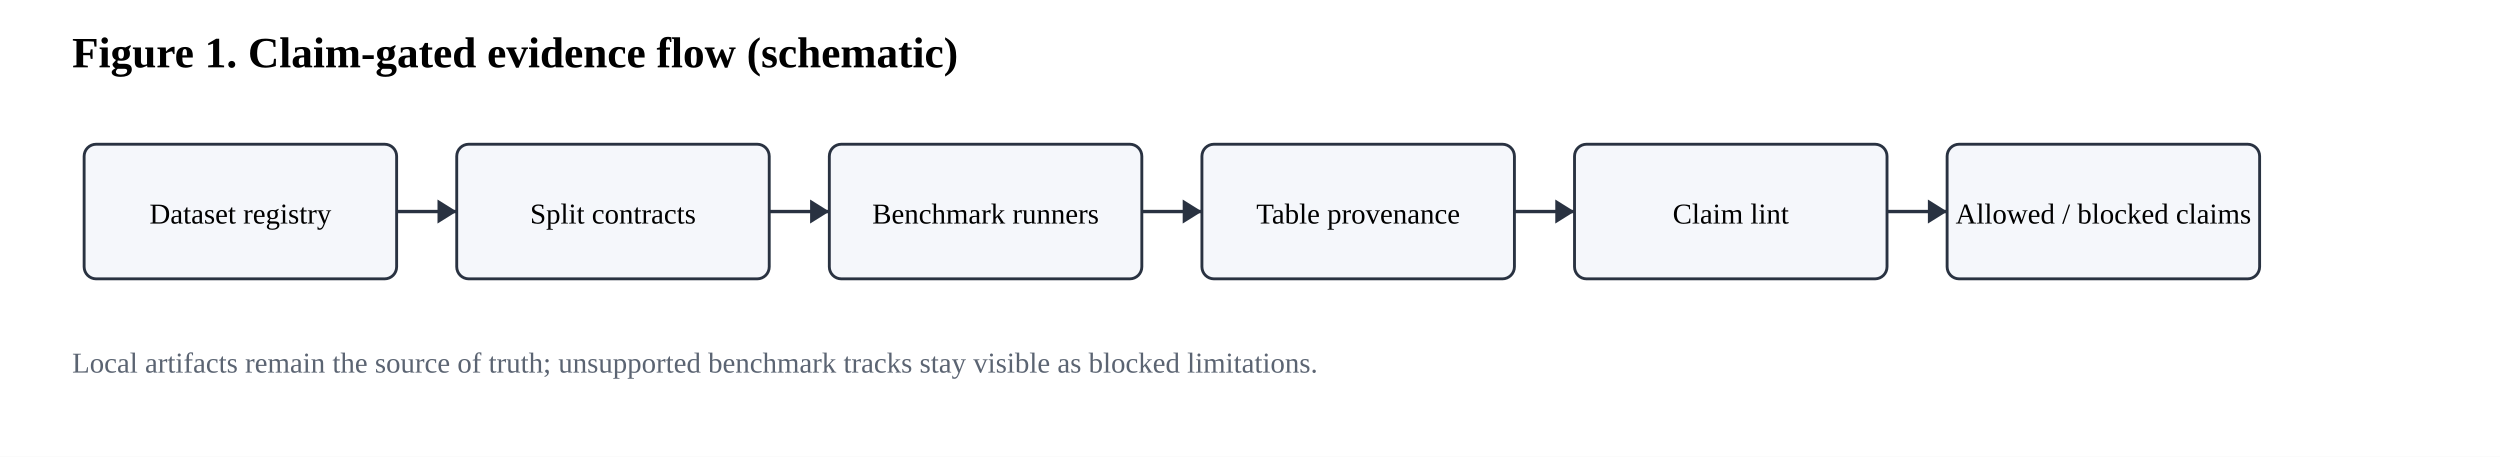
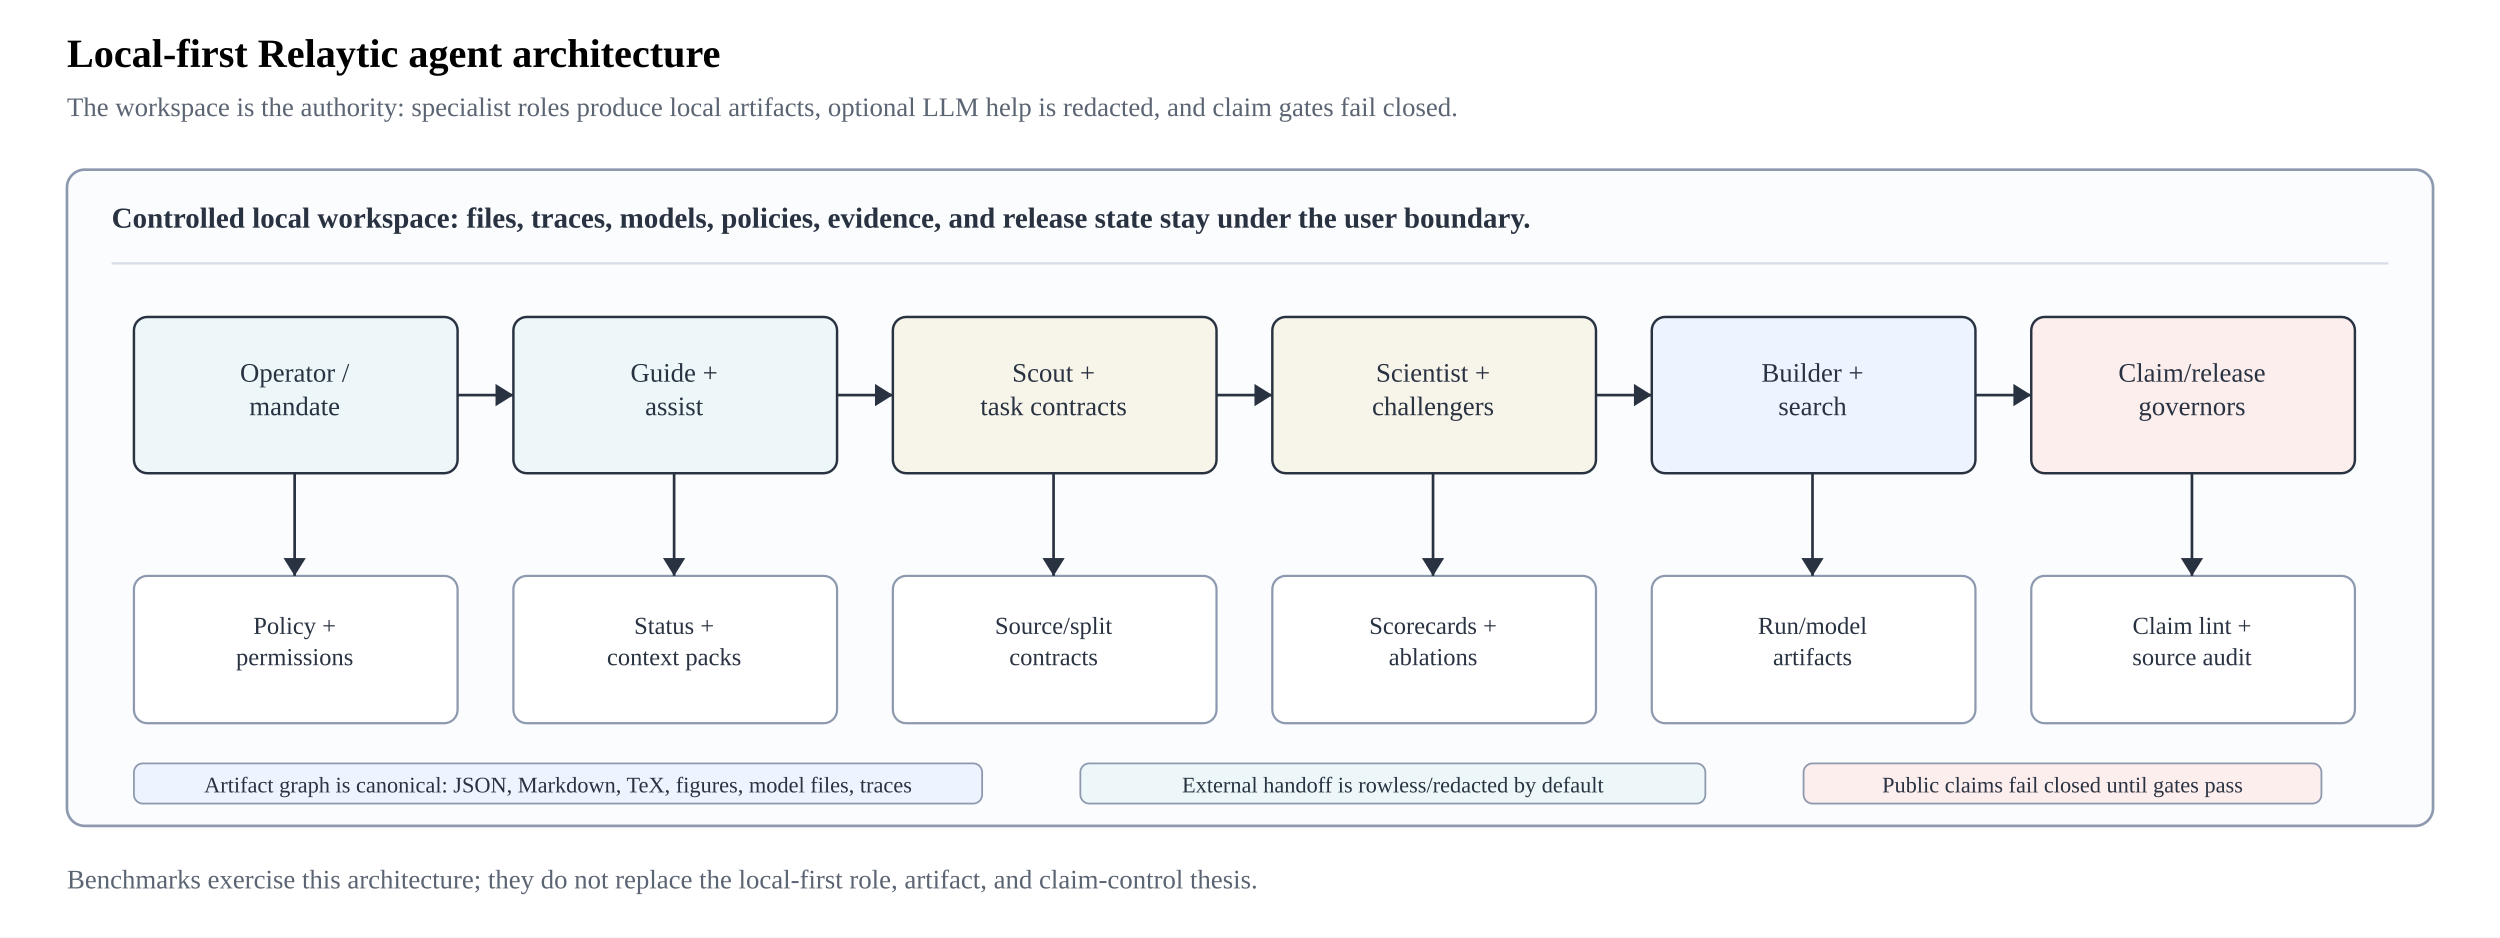
- <svg xmlns="http://www.w3.org/2000/svg" width="1040" height="190" viewBox="0 0 1040 190" role="img">
+ <svg xmlns="http://www.w3.org/2000/svg" width="1120" height="420" viewBox="0 0 1120 420" role="img">
  <rect width="100%" height="100%" fill="#ffffff" />
-   <text x="30" y="28" font-size="18" font-weight="700">Figure 1. Claim-gated evidence flow (schematic)</text>
-   <rect x="35" y="60" width="130" height="56" rx="5" fill="#f5f7fb" stroke="#293241" stroke-width="1.2" />
-   <text x="100" y="93" text-anchor="middle" font-size="12">Dataset registry</text>
-   <rect x="190" y="60" width="130" height="56" rx="5" fill="#f5f7fb" stroke="#293241" stroke-width="1.2" />
-   <text x="255" y="93" text-anchor="middle" font-size="12">Split contracts</text>
-   <rect x="345" y="60" width="130" height="56" rx="5" fill="#f5f7fb" stroke="#293241" stroke-width="1.2" />
-   <text x="410" y="93" text-anchor="middle" font-size="12">Benchmark runners</text>
-   <rect x="500" y="60" width="130" height="56" rx="5" fill="#f5f7fb" stroke="#293241" stroke-width="1.2" />
-   <text x="565" y="93" text-anchor="middle" font-size="12">Table provenance</text>
-   <rect x="655" y="60" width="130" height="56" rx="5" fill="#f5f7fb" stroke="#293241" stroke-width="1.2" />
-   <text x="720" y="93" text-anchor="middle" font-size="12">Claim lint</text>
-   <rect x="810" y="60" width="130" height="56" rx="5" fill="#f5f7fb" stroke="#293241" stroke-width="1.2" />
-   <text x="875" y="93" text-anchor="middle" font-size="12">Allowed / blocked claims</text>
-   <line x1="165" y1="88" x2="190" y2="88" stroke="#293241" stroke-width="1.4" />
-   <polygon points="190,88 182,83 182,93" fill="#293241" />
-   <line x1="320" y1="88" x2="345" y2="88" stroke="#293241" stroke-width="1.4" />
-   <polygon points="345,88 337,83 337,93" fill="#293241" />
-   <line x1="475" y1="88" x2="500" y2="88" stroke="#293241" stroke-width="1.4" />
-   <polygon points="500,88 492,83 492,93" fill="#293241" />
-   <line x1="630" y1="88" x2="655" y2="88" stroke="#293241" stroke-width="1.4" />
-   <polygon points="655,88 647,83 647,93" fill="#293241" />
-   <line x1="785" y1="88" x2="810" y2="88" stroke="#293241" stroke-width="1.4" />
-   <polygon points="810,88 802,83 802,93" fill="#293241" />
-   <text x="30" y="155" font-size="12" fill="#5b6472">Local artifacts remain the source of truth; unsupported benchmark tracks stay visible as blocked limitations.</text>
+   <text x="30" y="30" font-size="18" font-weight="700">Local-first Relaytic agent architecture</text>
+   <text x="30" y="52" font-size="12" fill="#5b6472">The workspace is the authority: specialist roles produce local artifacts, optional LLM help is redacted, and claim gates fail closed.</text>
+   <rect x="30" y="76" width="1060" height="294" rx="8" fill="#fbfcfe" stroke="#8d99ae" stroke-width="1.2" />
+   <text x="50" y="102" font-size="13" font-weight="700" fill="#293241">Controlled local workspace: files, traces, models, policies, evidence, and release state stay under the user boundary.</text>
+   <line x1="50" y1="118" x2="1070" y2="118" stroke="#d7dde8" stroke-width="1" />
+   <rect x="60" y="142" width="145" height="70" rx="6" fill="#edf6f9" stroke="#293241" stroke-width="1.1" />
+   <text x="132.0" y="171.0" text-anchor="middle" font-size="12" fill="#293241">Operator /</text>
+   <text x="132.0" y="186.0" text-anchor="middle" font-size="12" fill="#293241">mandate</text>
+   <rect x="230" y="142" width="145" height="70" rx="6" fill="#edf6f9" stroke="#293241" stroke-width="1.1" />
+   <text x="302.0" y="171.0" text-anchor="middle" font-size="12" fill="#293241">Guide +</text>
+   <text x="302.0" y="186.0" text-anchor="middle" font-size="12" fill="#293241">assist</text>
+   <rect x="400" y="142" width="145" height="70" rx="6" fill="#f7f4ea" stroke="#293241" stroke-width="1.1" />
+   <text x="472.0" y="171.0" text-anchor="middle" font-size="12" fill="#293241">Scout +</text>
+   <text x="472.0" y="186.0" text-anchor="middle" font-size="12" fill="#293241">task contracts</text>
+   <rect x="570" y="142" width="145" height="70" rx="6" fill="#f7f4ea" stroke="#293241" stroke-width="1.1" />
+   <text x="642.0" y="171.0" text-anchor="middle" font-size="12" fill="#293241">Scientist +</text>
+   <text x="642.0" y="186.0" text-anchor="middle" font-size="12" fill="#293241">challengers</text>
+   <rect x="740" y="142" width="145" height="70" rx="6" fill="#eef4ff" stroke="#293241" stroke-width="1.1" />
+   <text x="812.0" y="171.0" text-anchor="middle" font-size="12" fill="#293241">Builder +</text>
+   <text x="812.0" y="186.0" text-anchor="middle" font-size="12" fill="#293241">search</text>
+   <rect x="910" y="142" width="145" height="70" rx="6" fill="#fdeeee" stroke="#293241" stroke-width="1.1" />
+   <text x="982.0" y="171.0" text-anchor="middle" font-size="12" fill="#293241">Claim/release</text>
+   <text x="982.0" y="186.0" text-anchor="middle" font-size="12" fill="#293241">governors</text>
+   <rect x="60" y="258" width="145" height="66" rx="6" fill="#ffffff" stroke="#8d99ae" stroke-width="1.0" />
+   <text x="132.0" y="284.0" text-anchor="middle" font-size="11" fill="#293241">Policy +</text>
+   <text x="132.0" y="298.0" text-anchor="middle" font-size="11" fill="#293241">permissions</text>
+   <rect x="230" y="258" width="145" height="66" rx="6" fill="#ffffff" stroke="#8d99ae" stroke-width="1.0" />
+   <text x="302.0" y="284.0" text-anchor="middle" font-size="11" fill="#293241">Status +</text>
+   <text x="302.0" y="298.0" text-anchor="middle" font-size="11" fill="#293241">context packs</text>
+   <rect x="400" y="258" width="145" height="66" rx="6" fill="#ffffff" stroke="#8d99ae" stroke-width="1.0" />
+   <text x="472.0" y="284.0" text-anchor="middle" font-size="11" fill="#293241">Source/split</text>
+   <text x="472.0" y="298.0" text-anchor="middle" font-size="11" fill="#293241">contracts</text>
+   <rect x="570" y="258" width="145" height="66" rx="6" fill="#ffffff" stroke="#8d99ae" stroke-width="1.0" />
+   <text x="642.0" y="284.0" text-anchor="middle" font-size="11" fill="#293241">Scorecards +</text>
+   <text x="642.0" y="298.0" text-anchor="middle" font-size="11" fill="#293241">ablations</text>
+   <rect x="740" y="258" width="145" height="66" rx="6" fill="#ffffff" stroke="#8d99ae" stroke-width="1.0" />
+   <text x="812.0" y="284.0" text-anchor="middle" font-size="11" fill="#293241">Run/model</text>
+   <text x="812.0" y="298.0" text-anchor="middle" font-size="11" fill="#293241">artifacts</text>
+   <rect x="910" y="258" width="145" height="66" rx="6" fill="#ffffff" stroke="#8d99ae" stroke-width="1.0" />
+   <text x="982.0" y="284.0" text-anchor="middle" font-size="11" fill="#293241">Claim lint +</text>
+   <text x="982.0" y="298.0" text-anchor="middle" font-size="11" fill="#293241">source audit</text>
+   <line x1="132" y1="212" x2="132" y2="258" stroke="#293241" stroke-width="1.2" />
+   <polygon points="132,258 127,250 137,250" fill="#293241" />
+   <line x1="302" y1="212" x2="302" y2="258" stroke="#293241" stroke-width="1.2" />
+   <polygon points="302,258 297,250 307,250" fill="#293241" />
+   <line x1="472" y1="212" x2="472" y2="258" stroke="#293241" stroke-width="1.2" />
+   <polygon points="472,258 467,250 477,250" fill="#293241" />
+   <line x1="642" y1="212" x2="642" y2="258" stroke="#293241" stroke-width="1.2" />
+   <polygon points="642,258 637,250 647,250" fill="#293241" />
+   <line x1="812" y1="212" x2="812" y2="258" stroke="#293241" stroke-width="1.2" />
+   <polygon points="812,258 807,250 817,250" fill="#293241" />
+   <line x1="982" y1="212" x2="982" y2="258" stroke="#293241" stroke-width="1.2" />
+   <polygon points="982,258 977,250 987,250" fill="#293241" />
+   <line x1="205" y1="177" x2="230" y2="177" stroke="#293241" stroke-width="1.2" />
+   <polygon points="230,177 222,172 222,182" fill="#293241" />
+   <line x1="375" y1="177" x2="400" y2="177" stroke="#293241" stroke-width="1.2" />
+   <polygon points="400,177 392,172 392,182" fill="#293241" />
+   <line x1="545" y1="177" x2="570" y2="177" stroke="#293241" stroke-width="1.2" />
+   <polygon points="570,177 562,172 562,182" fill="#293241" />
+   <line x1="715" y1="177" x2="740" y2="177" stroke="#293241" stroke-width="1.2" />
+   <polygon points="740,177 732,172 732,182" fill="#293241" />
+   <line x1="885" y1="177" x2="910" y2="177" stroke="#293241" stroke-width="1.2" />
+   <polygon points="910,177 902,172 902,182" fill="#293241" />
+   <rect x="60" y="342" width="380" height="18" rx="4" fill="#eef4ff" stroke="#8d99ae" stroke-width="0.8" />
+   <text x="250" y="355" text-anchor="middle" font-size="10" fill="#293241">Artifact graph is canonical: JSON, Markdown, TeX, figures, model files, traces</text>
+   <rect x="484" y="342" width="280" height="18" rx="4" fill="#edf6f9" stroke="#8d99ae" stroke-width="0.8" />
+   <text x="624" y="355" text-anchor="middle" font-size="10" fill="#293241">External handoff is rowless/redacted by default</text>
+   <rect x="808" y="342" width="232" height="18" rx="4" fill="#fdeeee" stroke="#8d99ae" stroke-width="0.8" />
+   <text x="924" y="355" text-anchor="middle" font-size="10" fill="#293241">Public claims fail closed until gates pass</text>
+   <text x="30" y="398" font-size="12" fill="#5b6472">Benchmarks exercise this architecture; they do not replace the local-first role, artifact, and claim-control thesis.</text>
</svg>
